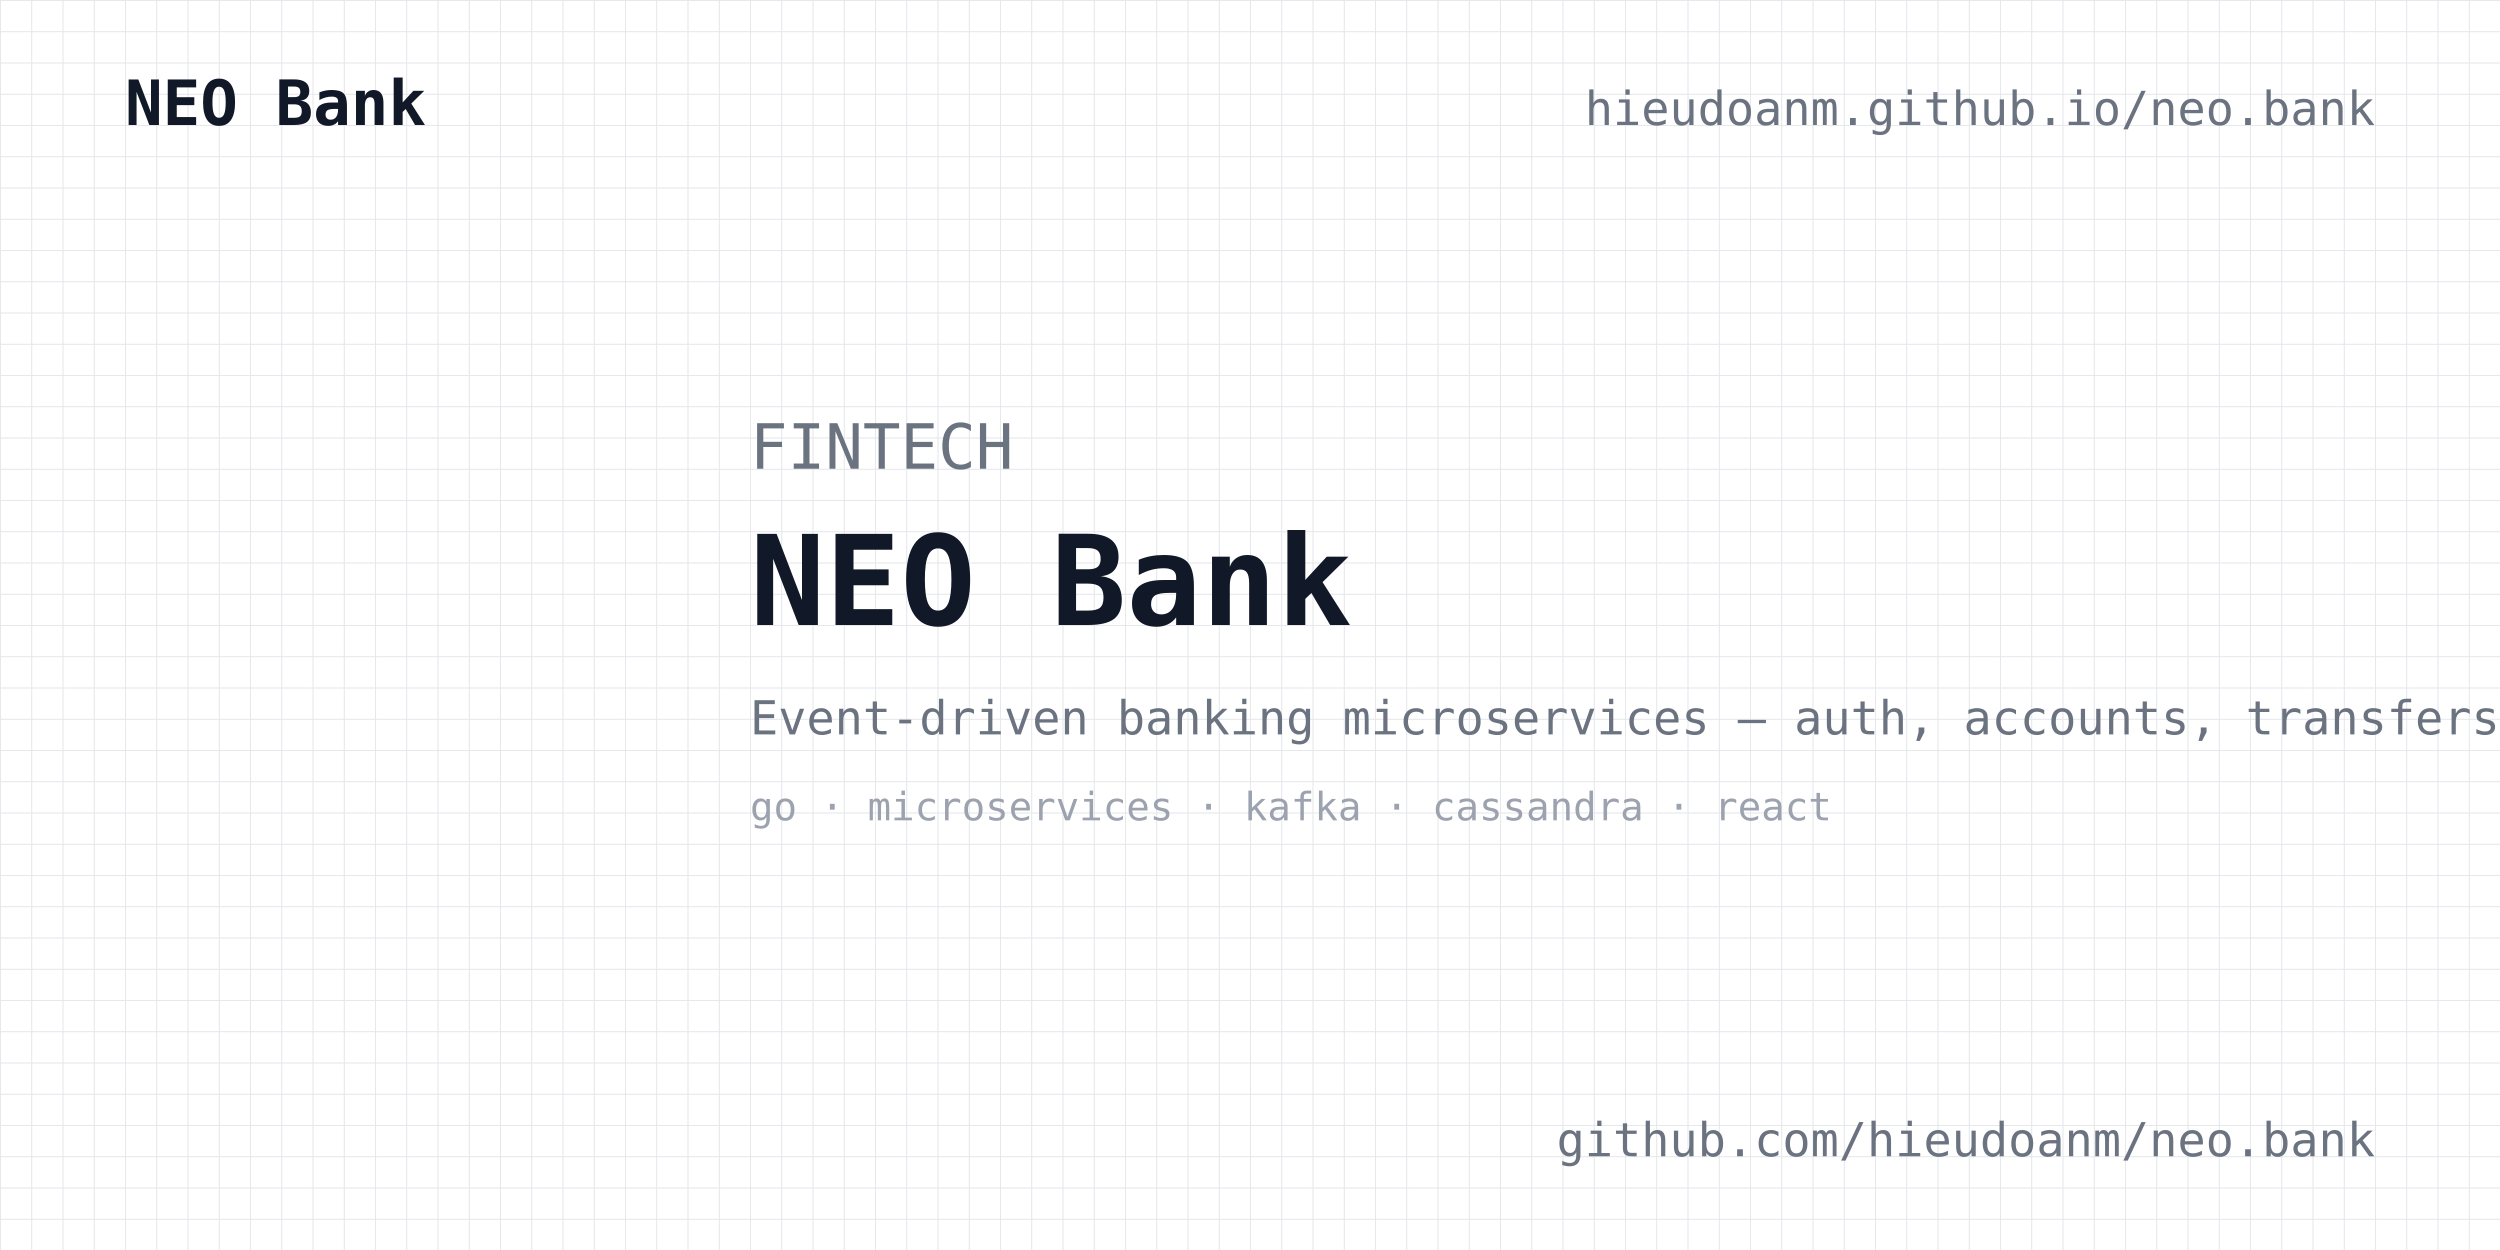
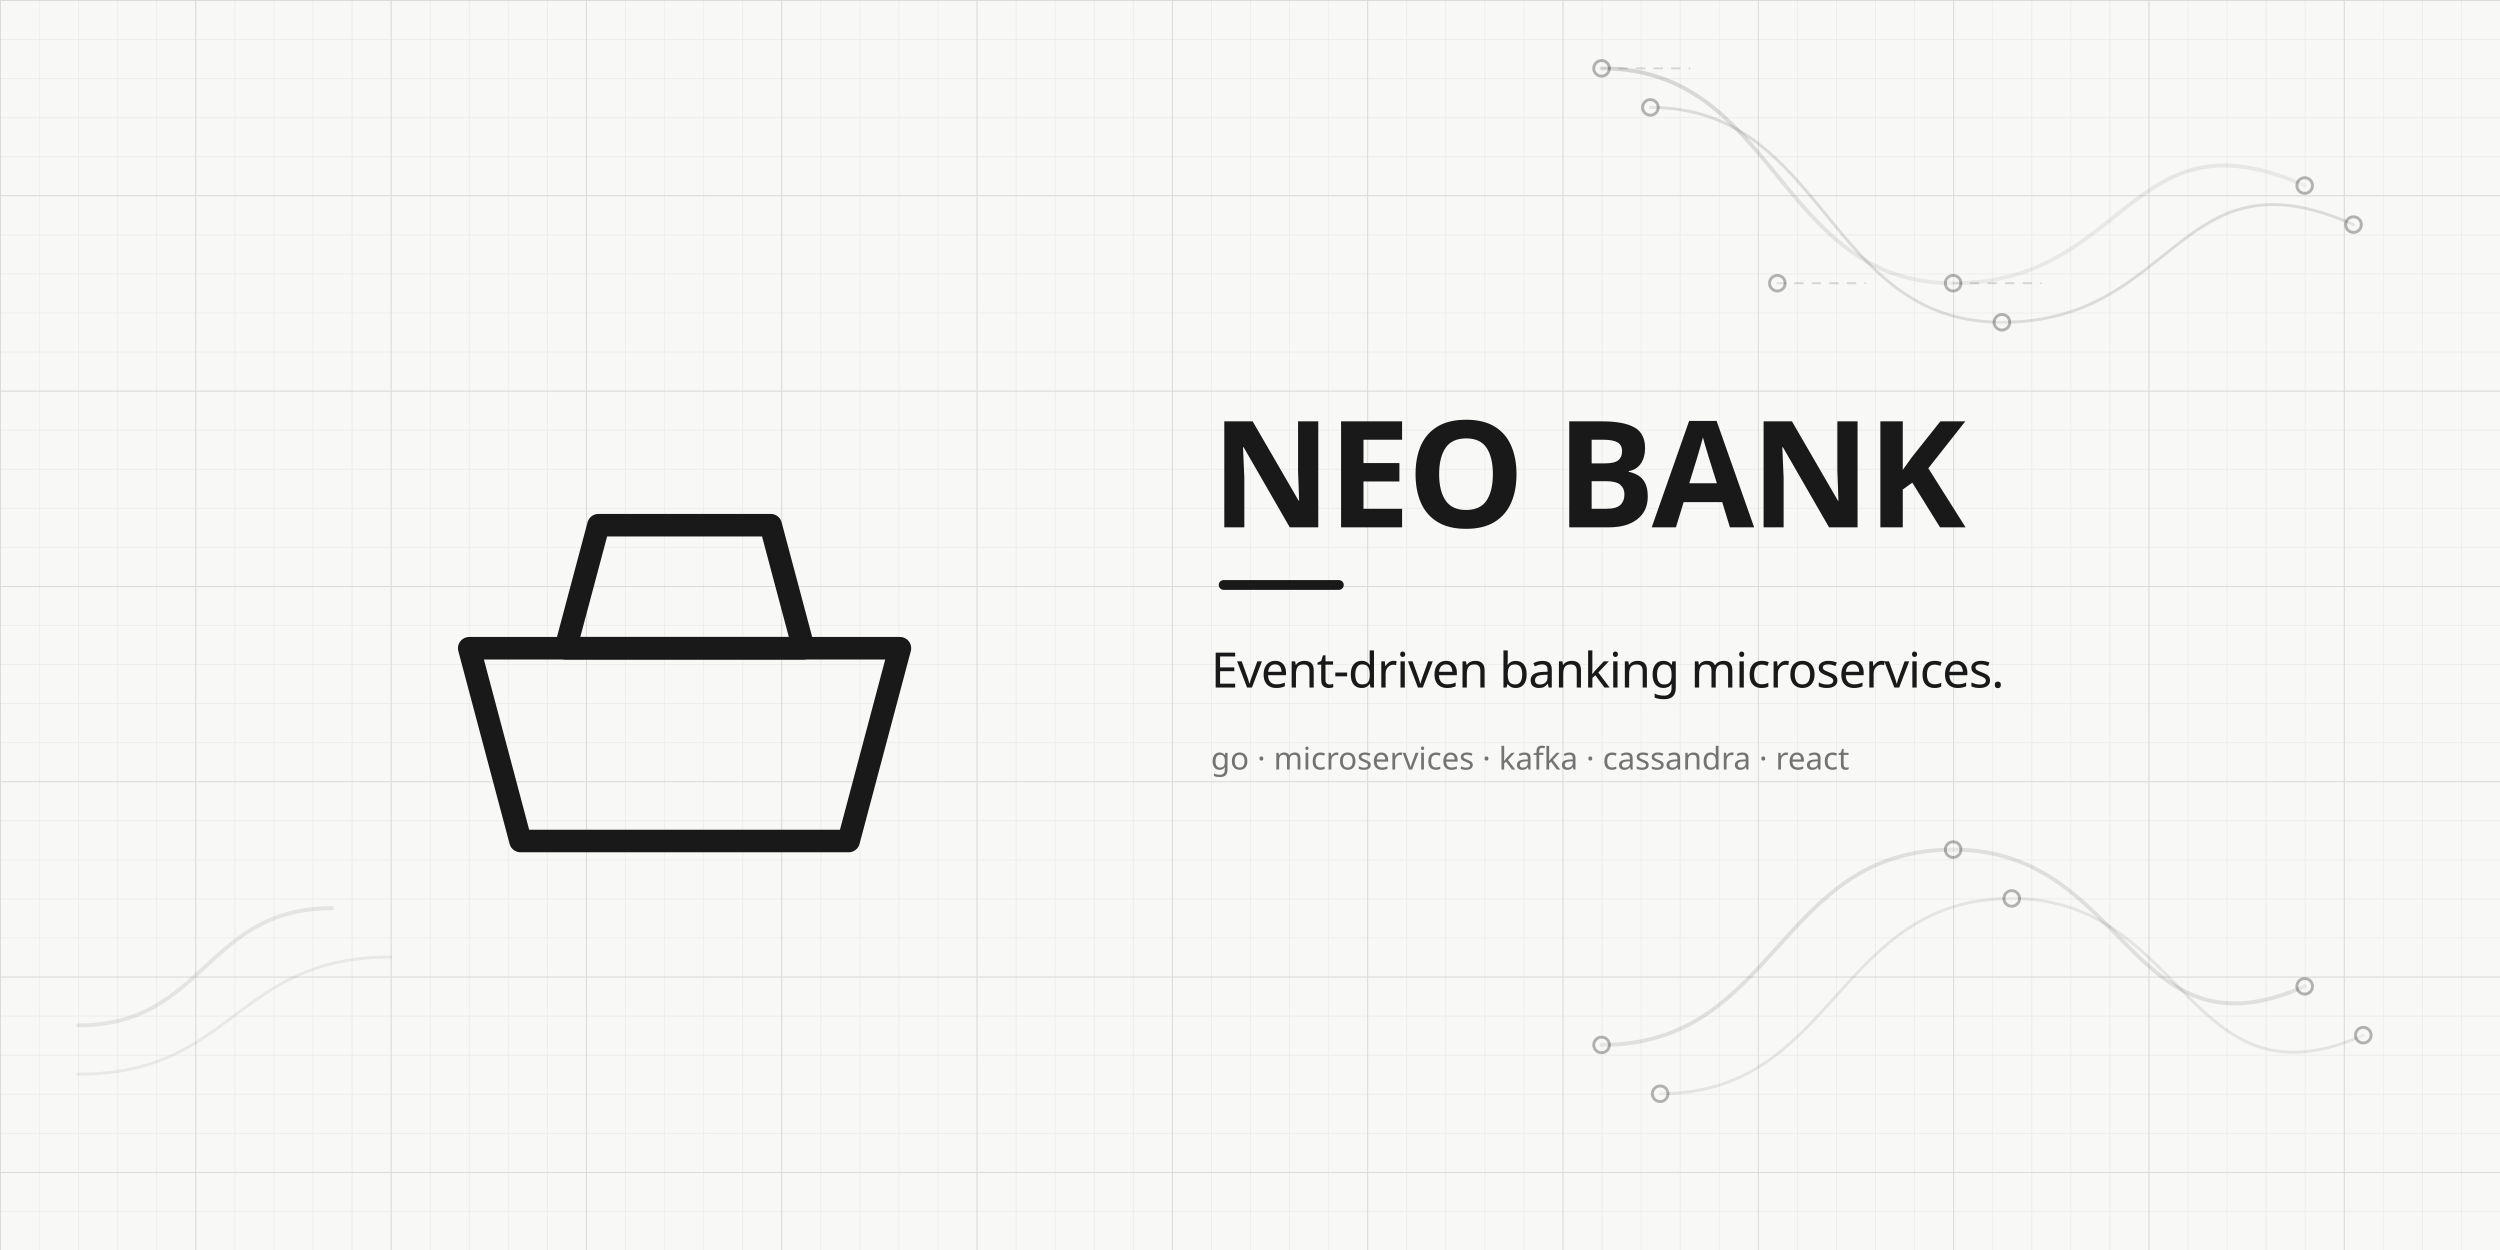
- <svg xmlns="http://www.w3.org/2000/svg" viewBox="0 0 1280 640" width="1280" height="640">
-   <rect width="1280" height="640" fill="#ffffff" />
+ <svg xmlns="http://www.w3.org/2000/svg" width="1280" height="640" viewBox="0 0 1280 640" role="img" aria-labelledby="title desc">
  <defs>
-     <pattern id="grid" width="16" height="16" patternUnits="userSpaceOnUse">
-       <path d="M16 0H0V16" fill="none" stroke="#e5e7eb" stroke-width="1" />
+     <pattern id="small-grid" width="20" height="20" patternUnits="userSpaceOnUse">
+       <path d="M20 0H0V20" fill="none" stroke="#191919" stroke-opacity="0.055" stroke-width="0.8" />
    </pattern>
+     <pattern id="large-grid" width="100" height="100" patternUnits="userSpaceOnUse">
+       <rect width="100" height="100" fill="url(#small-grid)" />
+       <path d="M100 0H0V100" fill="none" stroke="#191919" stroke-opacity="0.09" stroke-width="1" />
+     </pattern>
+     <linearGradient id="curve-fade" x1="0" y1="0" x2="1" y2="1">
+       <stop offset="0%" stop-color="#191919" stop-opacity="0.16" />
+       <stop offset="100%" stop-color="#191919" stop-opacity="0.04" />
+     </linearGradient>
  </defs>
-   <rect width="1280" height="640" fill="url(#grid)" />
-   <text x="64" y="64" font-family="ui-monospace, Menlo, monospace" font-size="32" font-weight="700" fill="#111827">NEO Bank</text>
-   <text x="1216" y="64" text-anchor="end" font-family="ui-monospace, Menlo, monospace" font-size="24" fill="#6b7280">hieudoanm.github.io/neo.bank</text>
-   <g transform="translate(64 192) scale(0.6667) translate(-64 -64)">
-     <line x1="144" y1="72" x2="144" y2="440" />
-     <line x1="368" y1="72" x2="368" y2="440" />
-     <line x1="144" y1="440" x2="368" y2="72" />
+   <rect width="1280" height="640" fill="#f8f8f7" />
+   <rect width="1280" height="640" fill="url(#large-grid)" />
+   <g fill="none" stroke-linecap="round" stroke-linejoin="round">
+     <path d="M820 35 C910 35 910 145 1000 145 S1090 55 1180 95" stroke="url(#curve-fade)" stroke-width="2" />
+     <path d="M845 55 C935 55 935 165 1025 165 S1115 75 1205 115" stroke="#191919" stroke-opacity="0.13" stroke-width="1.5" />
+     <g stroke="#191919" stroke-opacity="0.16" stroke-width="1" stroke-dasharray="4 5">
+       <path d="M820 35L865 35" />
+       <path d="M910 145L955 145" />
+       <path d="M1000 145L1045 145" />
+     </g>
+     <path d="M820 535 C910 535 910 435 1000 435 S1090 545 1180 505" stroke="#191919" stroke-opacity="0.11" stroke-width="2" />
+     <path d="M850 560 C940 560 940 460 1030 460 S1120 570 1210 530" stroke="#191919" stroke-opacity="0.09" stroke-width="1.5" />
+     <path d="M40 525 C105 525 105 465 170 465" stroke="#191919" stroke-opacity="0.09" stroke-width="2" />
+     <path d="M40 550 C120 550 120 490 200 490" stroke="#191919" stroke-opacity="0.07" stroke-width="1.5" />
  </g>
-   <text x="384" y="240" font-family="ui-monospace, Menlo, monospace" font-size="32" fill="#6b7280">FINTECH</text>
-   <text x="384" y="320" font-family="ui-monospace, Menlo, monospace" font-size="64" font-weight="700" fill="#111827">NEO Bank</text>
-   <text x="384" y="376" font-family="ui-monospace, Menlo, monospace" font-size="24" fill="#6b7280">Event-driven banking microservices — auth, accounts, transfers, transactions.</text>
-   <text x="384" y="420" font-family="ui-monospace, Menlo, monospace" font-size="20" fill="#9ca3af">go · microservices · kafka · cassandra · react</text>
-   <text x="1216" y="592" text-anchor="end" font-family="ui-monospace, Menlo, monospace" font-size="24" fill="#6b7280">github.com/hieudoanm/neo.bank</text>
+   <g fill="#f8f8f7" stroke="#191919" stroke-width="1.5" opacity="0.32">
+     <circle cx="820" cy="35" r="4" />
+     <circle cx="910" cy="145" r="4" />
+     <circle cx="1000" cy="145" r="4" />
+     <circle cx="1180" cy="95" r="4" />
+     <circle cx="845" cy="55" r="4" />
+     <circle cx="1025" cy="165" r="4" />
+     <circle cx="1205" cy="115" r="4" />
+     <circle cx="820" cy="535" r="4" />
+     <circle cx="1000" cy="435" r="4" />
+     <circle cx="1180" cy="505" r="4" />
+     <circle cx="850" cy="560" r="4" />
+     <circle cx="1030" cy="460" r="4" />
+     <circle cx="1210" cy="530" r="4" />
+   </g>
+   <g transform="translate(130 103) scale(1.05)" fill="none" stroke="#191919" stroke-width="11" stroke-linecap="round" stroke-linejoin="round">
+     <path d="M105 218 L315 218 L290 312 L130 312 Z" />
+     <path d="M152 218 L268 218 L252 158 L168 158 Z" />
+   </g>
+   <g fill="#191919">
+     <text x="620" y="270" font-family="Comfortaa, 'Trebuchet MS', sans-serif" font-size="76" font-weight="700" letter-spacing="-2">NEO BANK</text>
+     <rect x="624" y="297" width="64" height="5" rx="2.5" />
+     <text x="620" y="352" font-family="Comfortaa, 'Trebuchet MS', sans-serif" font-size="25" font-weight="500" letter-spacing="-0.5">Event-driven banking microservices.</text>
+     <text x="620" y="394" font-family="Comfortaa, 'Trebuchet MS', sans-serif" font-size="16" font-weight="400" fill="#737373">go · microservices · kafka · cassandra · react</text>
+   </g>
</svg>
